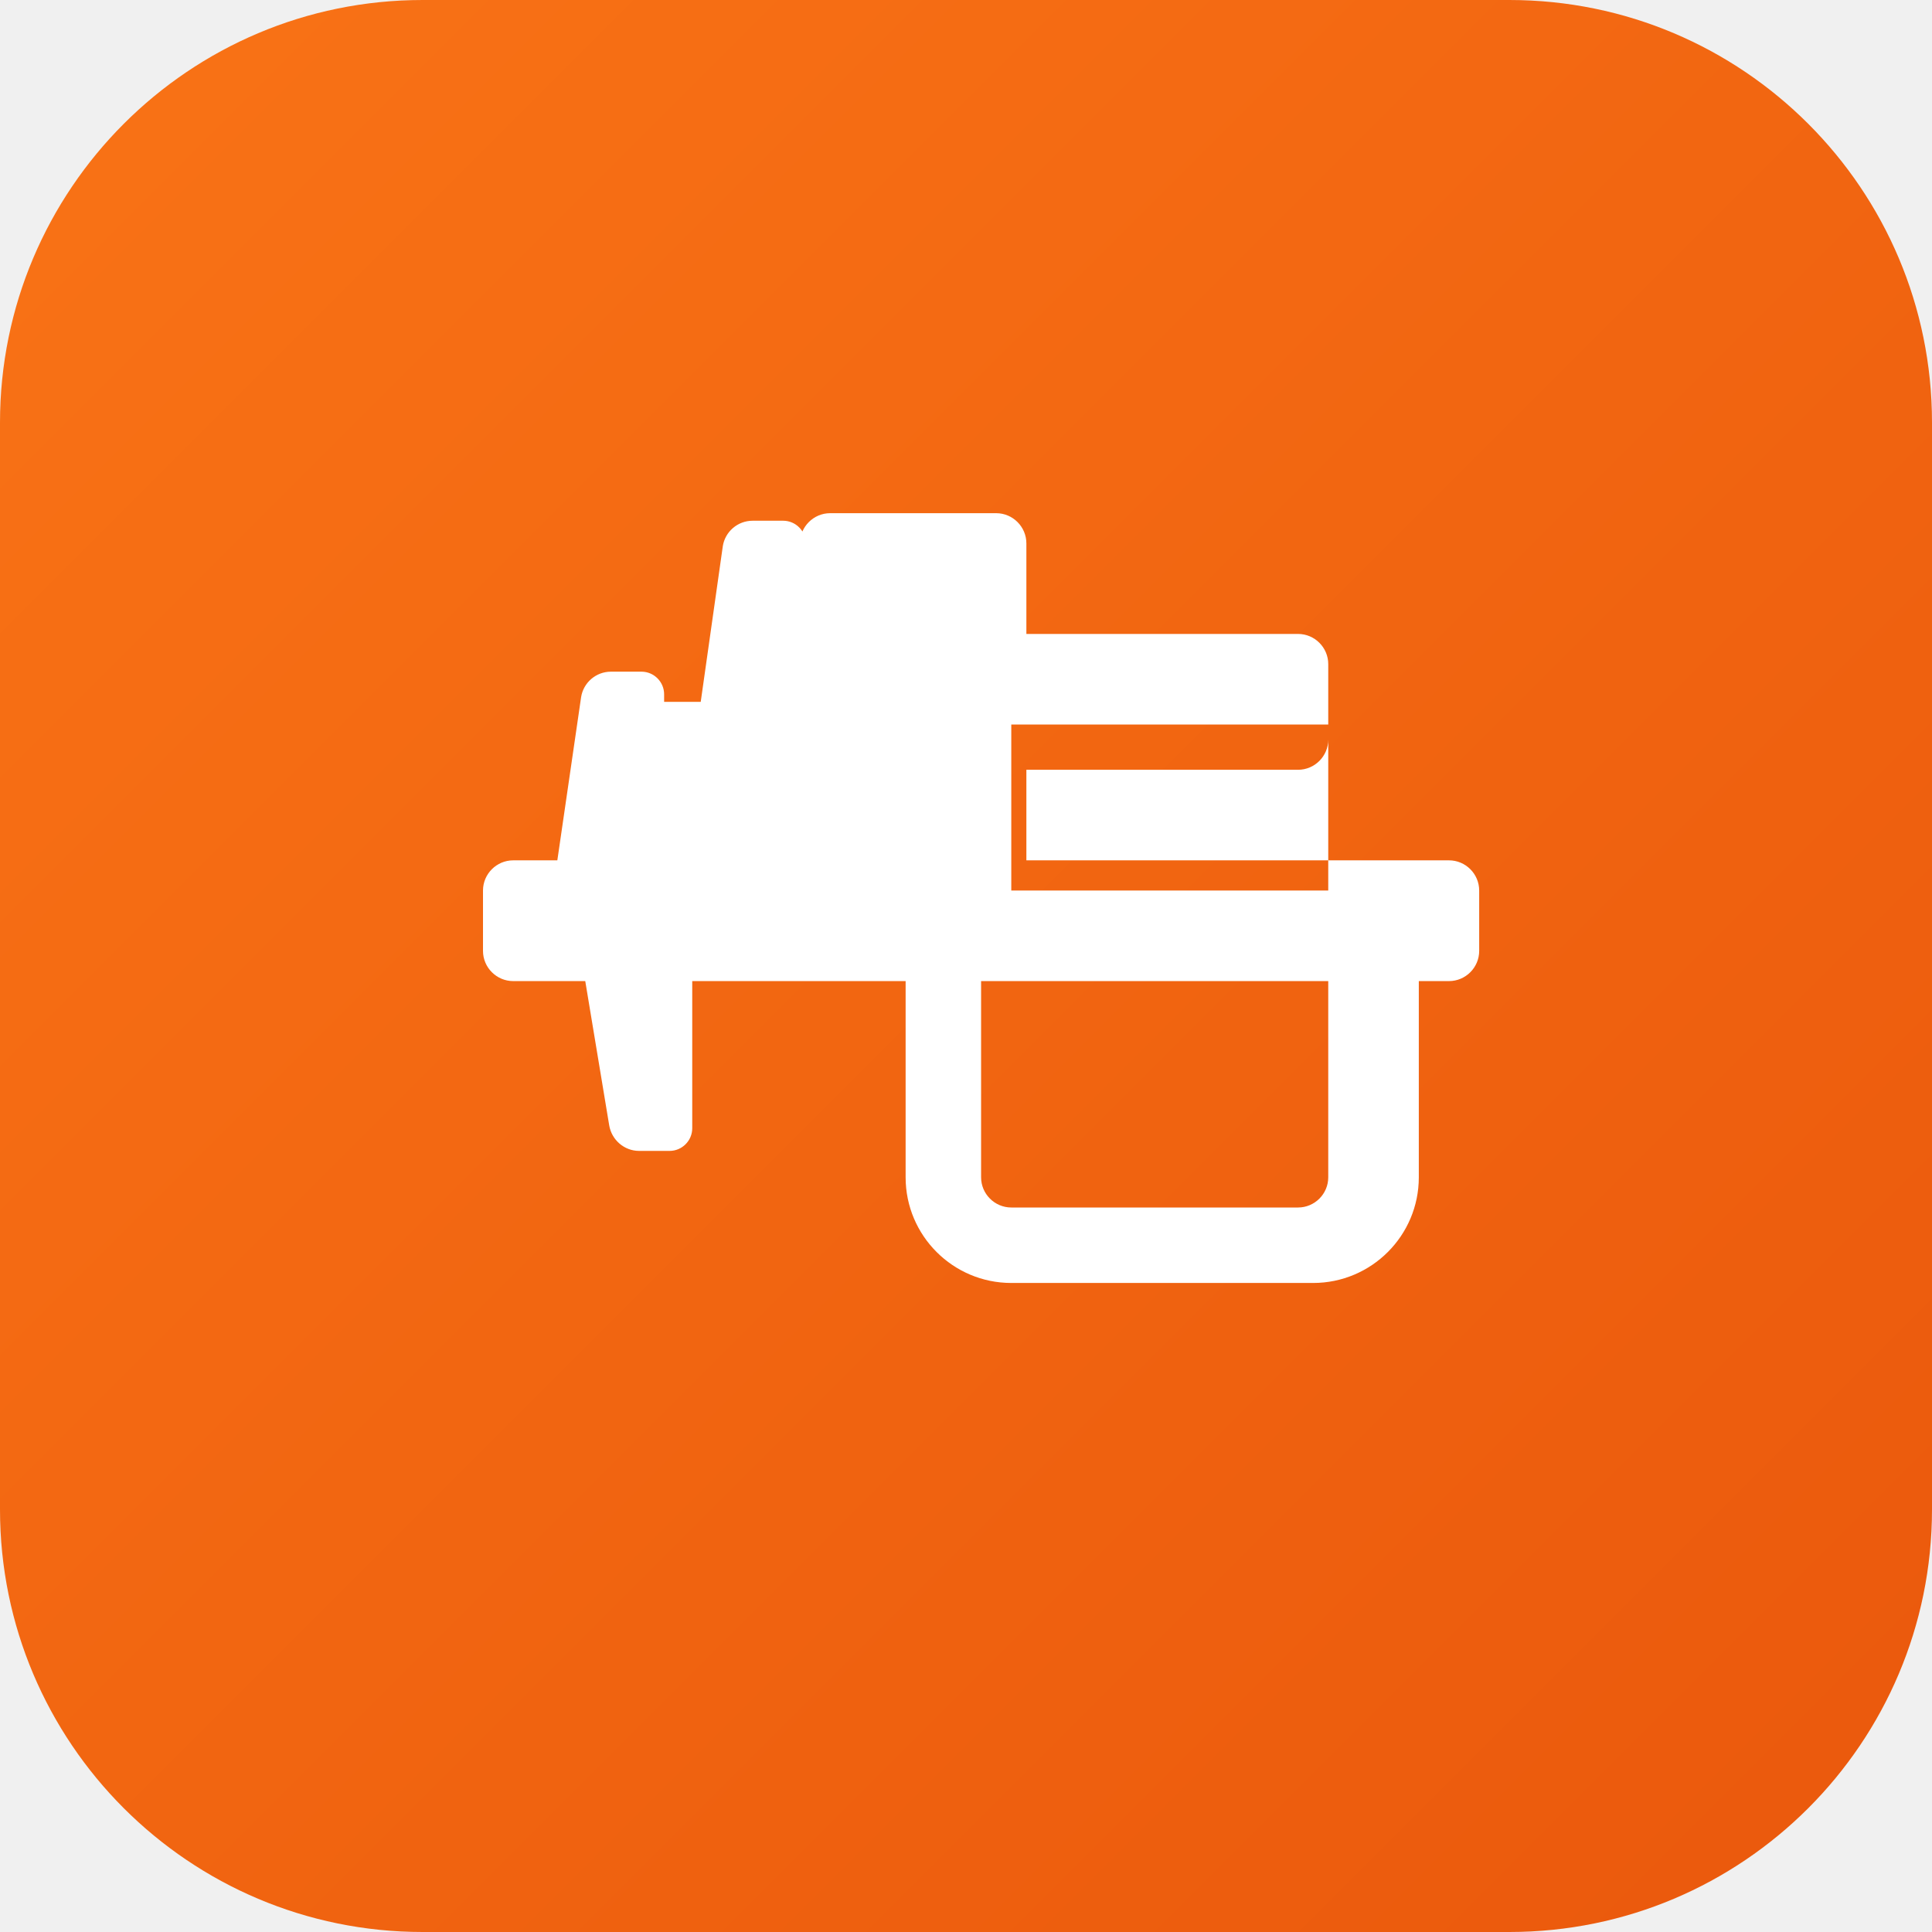
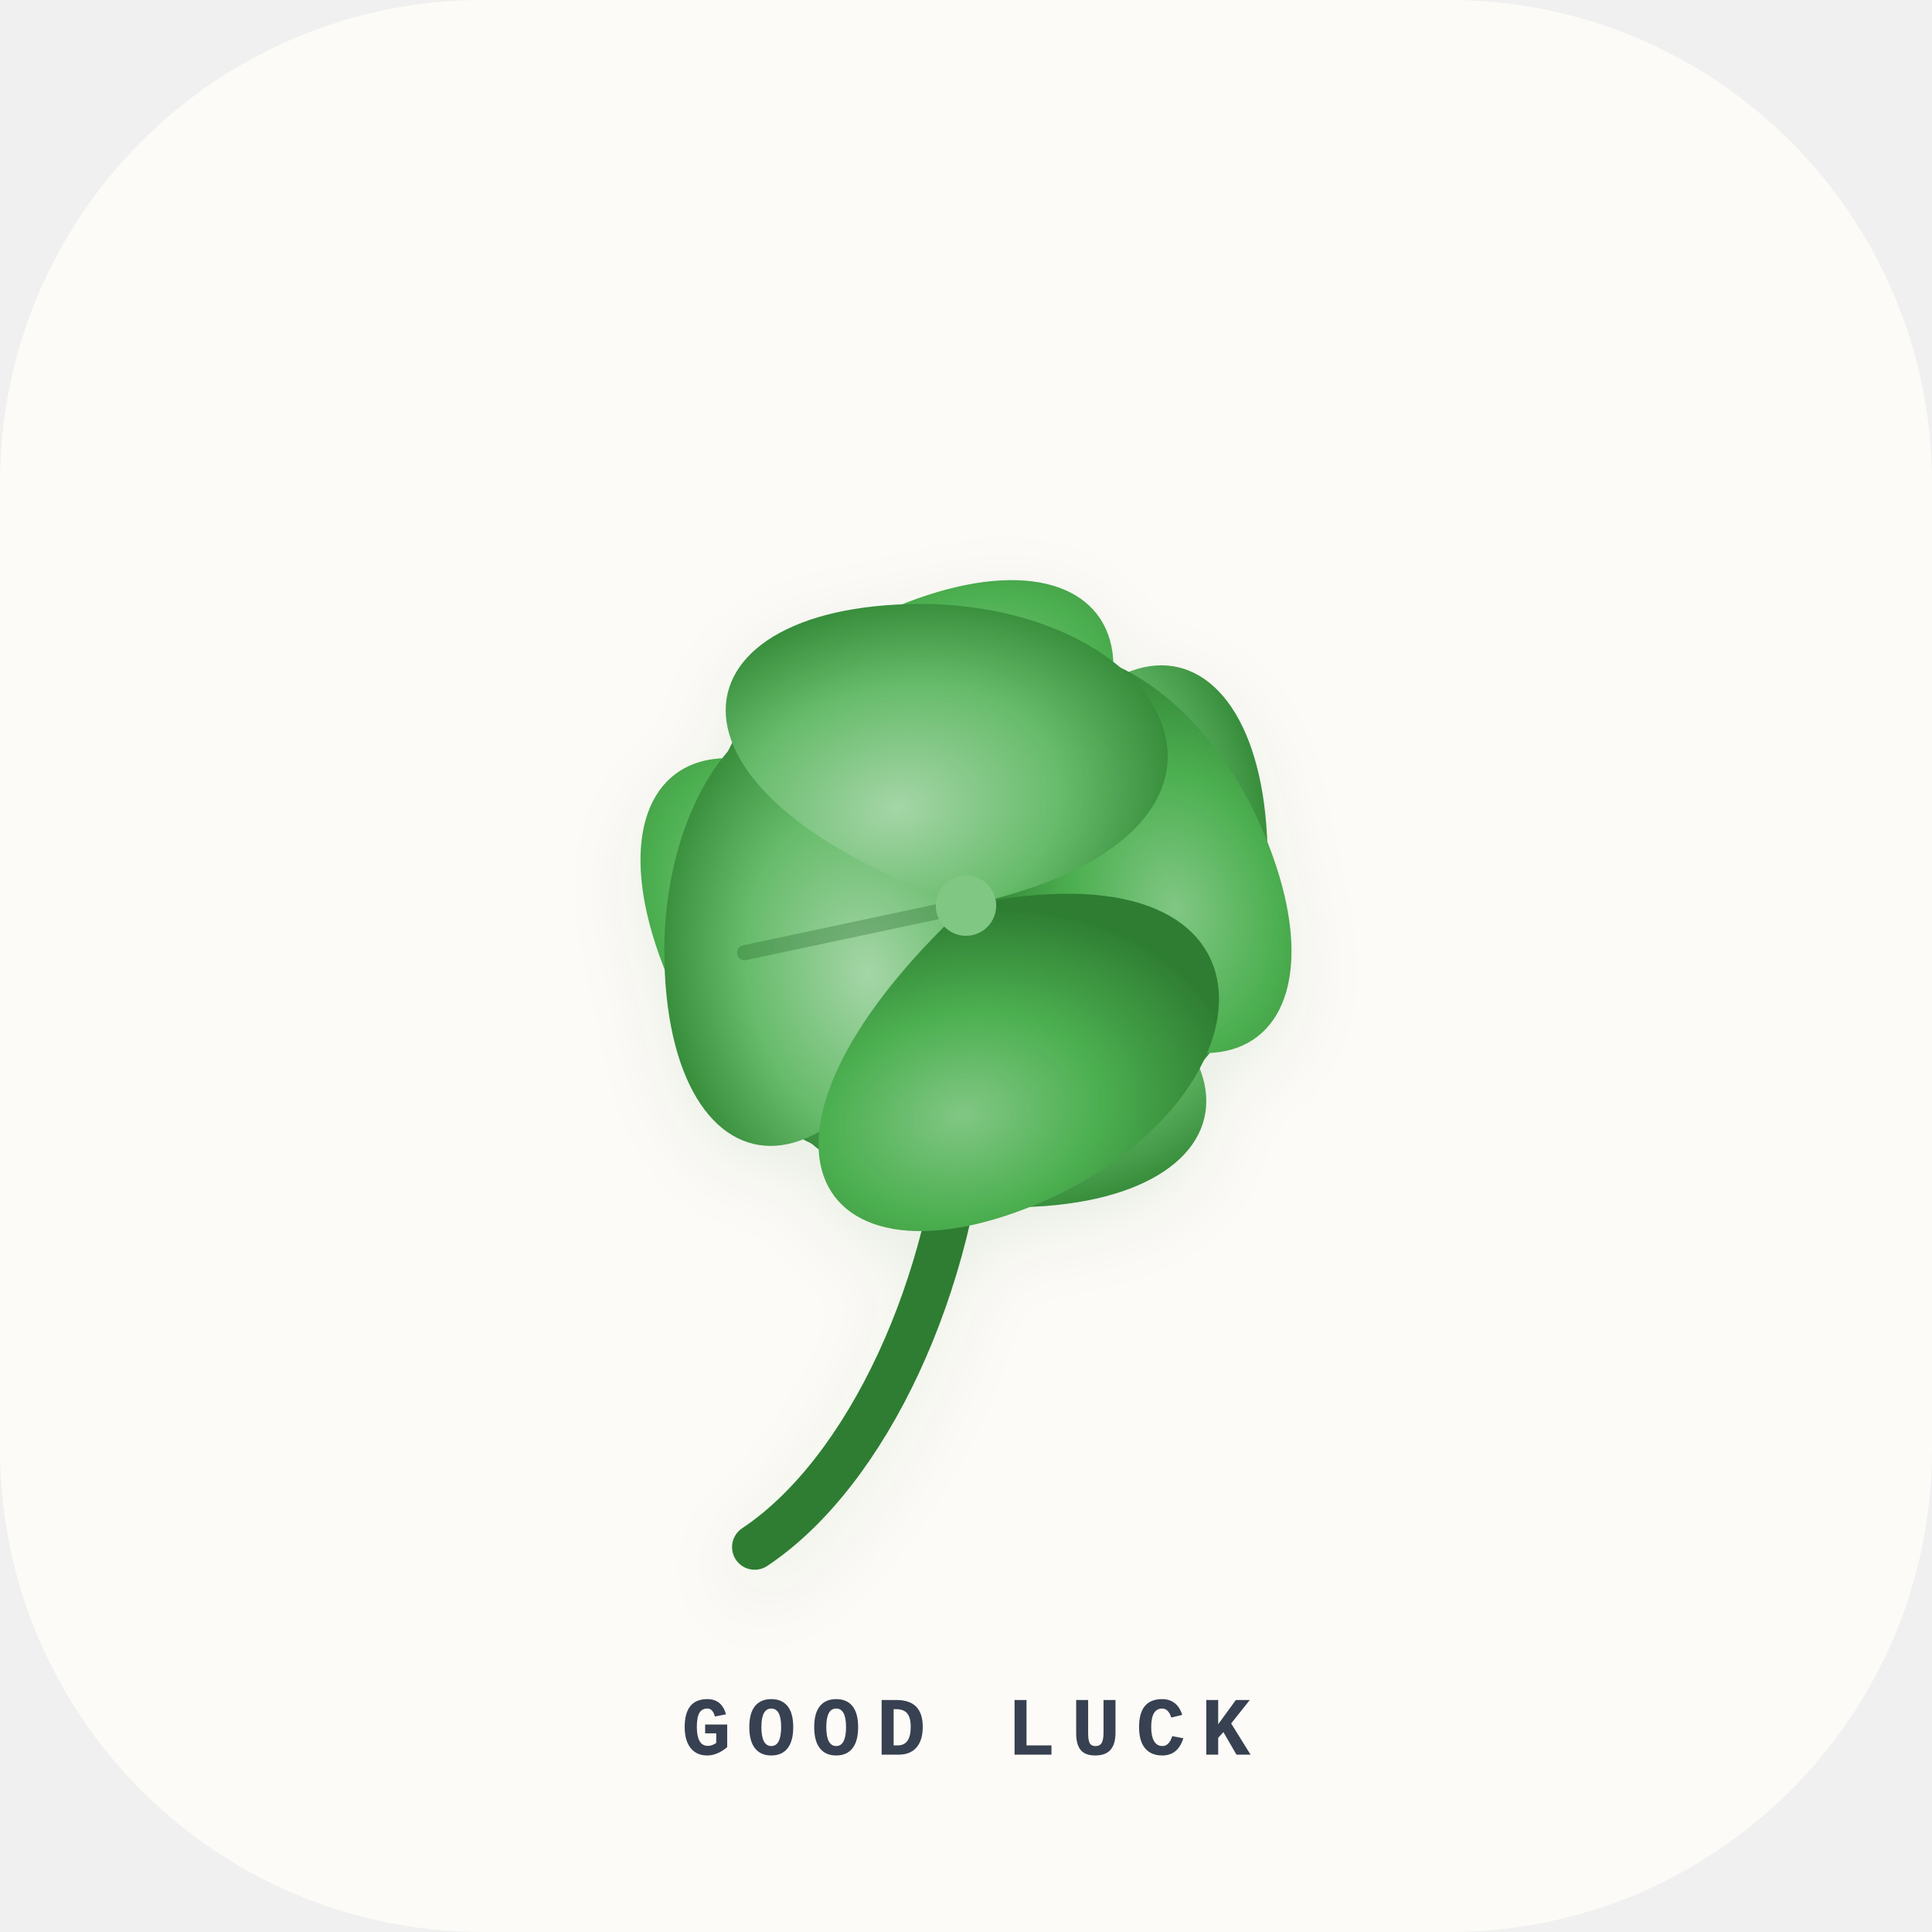
<svg xmlns="http://www.w3.org/2000/svg" viewBox="0 0 512 512" width="512" height="512">
  <defs>
-     <linearGradient id="grad" x1="0%" y1="0%" x2="100%" y2="100%">
-       <stop offset="0%" style="stop-color:#f97316;stop-opacity:1" />
-       <stop offset="100%" style="stop-color:#ea580c;stop-opacity:1" />
-     </linearGradient>
+     <filter id="soft-shadow" x="-10%" y="-10%" width="120%" height="120%">
+       <feDropShadow dx="0" dy="6" stdDeviation="10" flood-color="#1b5e20" flood-opacity="0.08" />
+     </filter>
+     <radialGradient id="leaf-grad-1" cx="35%" cy="35%" r="65%">
+       <stop offset="0%" stop-color="#81c784" />
+       <stop offset="50%" stop-color="#4caf50" />
+       <stop offset="100%" stop-color="#2e7d32" />
+     </radialGradient>
+     <radialGradient id="leaf-grad-2" cx="35%" cy="35%" r="65%">
+       <stop offset="0%" stop-color="#a5d6a7" />
+       <stop offset="60%" stop-color="#66bb6a" />
+       <stop offset="100%" stop-color="#388e3c" />
+     </radialGradient>
  </defs>
-   <rect width="512" height="512" rx="112" fill="url(#grad)" />
-   <g transform="translate(128, 128) scale(0.5)" fill="#ffffff">
-     <path d="M127.1 146.5c1.3 7.7 8 13.5 15.8 13.5h16.2c6.6 0 12-5.4 12-12V32c0-6.6-5.4-12-12-12h-16.2c-7.9 0-14.6 5.8-15.8 13.5L115.4 116H96v-4c0-6.6-5.4-12-12-12H67.8c-7.9 0-14.6 5.8-15.8 13.5L39.4 200H16c-8.8 0-16 7.2-16 16v32c0 8.8 7.2 16 16 16h38.2l12.7 76.5c1.3 7.7 8 13.5 15.8 13.5h16.2c6.6 0 12-5.4 12-12V264H224v104c0 30.9 25.1 56 56 56h160c30.9 0 56-25.1 56-56V264h16c8.8 0 16-7.2 16-16v-32c0-8.8-7.2-16-16-16H288v-48h144c8.8 0 16-7.2 16-16V96c0-8.8-7.2-16-16-16H288V32c0-8.8-7.2-16-16-16H184c-8.8 0-16 7.2-16 16v80.5l-40.9 34zM448 368c0 8.8-7.2 16-16 16H280c-8.8 0-16-7.2-16-16V264h184v104zm0-152H280V128h168v88z" />
+   <rect width="512" height="512" rx="128" fill="#fcfbf7" />
+   <g filter="url(#soft-shadow)">
+     <path d="M 256,290 C 253,340 230,390 200,410" fill="none" stroke="#2e7d32" stroke-width="12" stroke-linecap="round" />
+     <g transform="translate(256, 240) rotate(-12) scale(4)">
+       <g transform="rotate(0)">
+         <path d="M 0,0 C -12,-20 -24,-15 -20,2 C -16,18 0,22 0,0" fill="url(#leaf-grad-1)" />
+         <path d="M 0,0 C 12,-20 24,-15 20,2 C 16,18 0,22 0,0" fill="url(#leaf-grad-2)" />
+         <path d="M 0,0 L 0,-15" stroke="#1b5e20" stroke-width="1" opacity="0.3" stroke-linecap="round" />
+       </g>
+       <g transform="rotate(90)">
+         <path d="M 0,0 C -12,-20 -24,-15 -20,2 C -16,18 0,22 0,0" fill="url(#leaf-grad-1)" />
+         <path d="M 0,0 C 12,-20 24,-15 20,2 C 16,18 0,22 0,0" fill="url(#leaf-grad-2)" />
+         <path d="M 0,0 L 0,-15" stroke="#1b5e20" stroke-width="1" opacity="0.3" stroke-linecap="round" />
+       </g>
+       <g transform="rotate(180)">
+         <path d="M 0,0 C -12,-20 -24,-15 -20,2 C -16,18 0,22 0,0" fill="url(#leaf-grad-1)" />
+         <path d="M 0,0 C 12,-20 24,-15 20,2 C 16,18 0,22 0,0" fill="url(#leaf-grad-2)" />
+         <path d="M 0,0 L 0,-15" stroke="#1b5e20" stroke-width="1" opacity="0.3" stroke-linecap="round" />
+       </g>
+       <g transform="rotate(270)">
+         <path d="M 0,0 C -12,-20 -24,-15 -20,2 C -16,18 0,22 0,0" fill="url(#leaf-grad-1)" />
+         <path d="M 0,0 C 12,-20 24,-15 20,2 C 16,18 0,22 0,0" fill="url(#leaf-grad-2)" />
+         <path d="M 0,0 L 0,-15" stroke="#1b5e20" stroke-width="1" opacity="0.3" stroke-linecap="round" />
+       </g>
+       <circle cx="0" cy="0" r="2" fill="#81c784" />
+     </g>
  </g>
+   <text x="256" y="465" font-family="'Courier New', Courier, monospace, sans-serif" font-size="22" font-weight="bold" fill="#374151" text-anchor="middle" letter-spacing="4">GOOD LUCK</text>
</svg>
